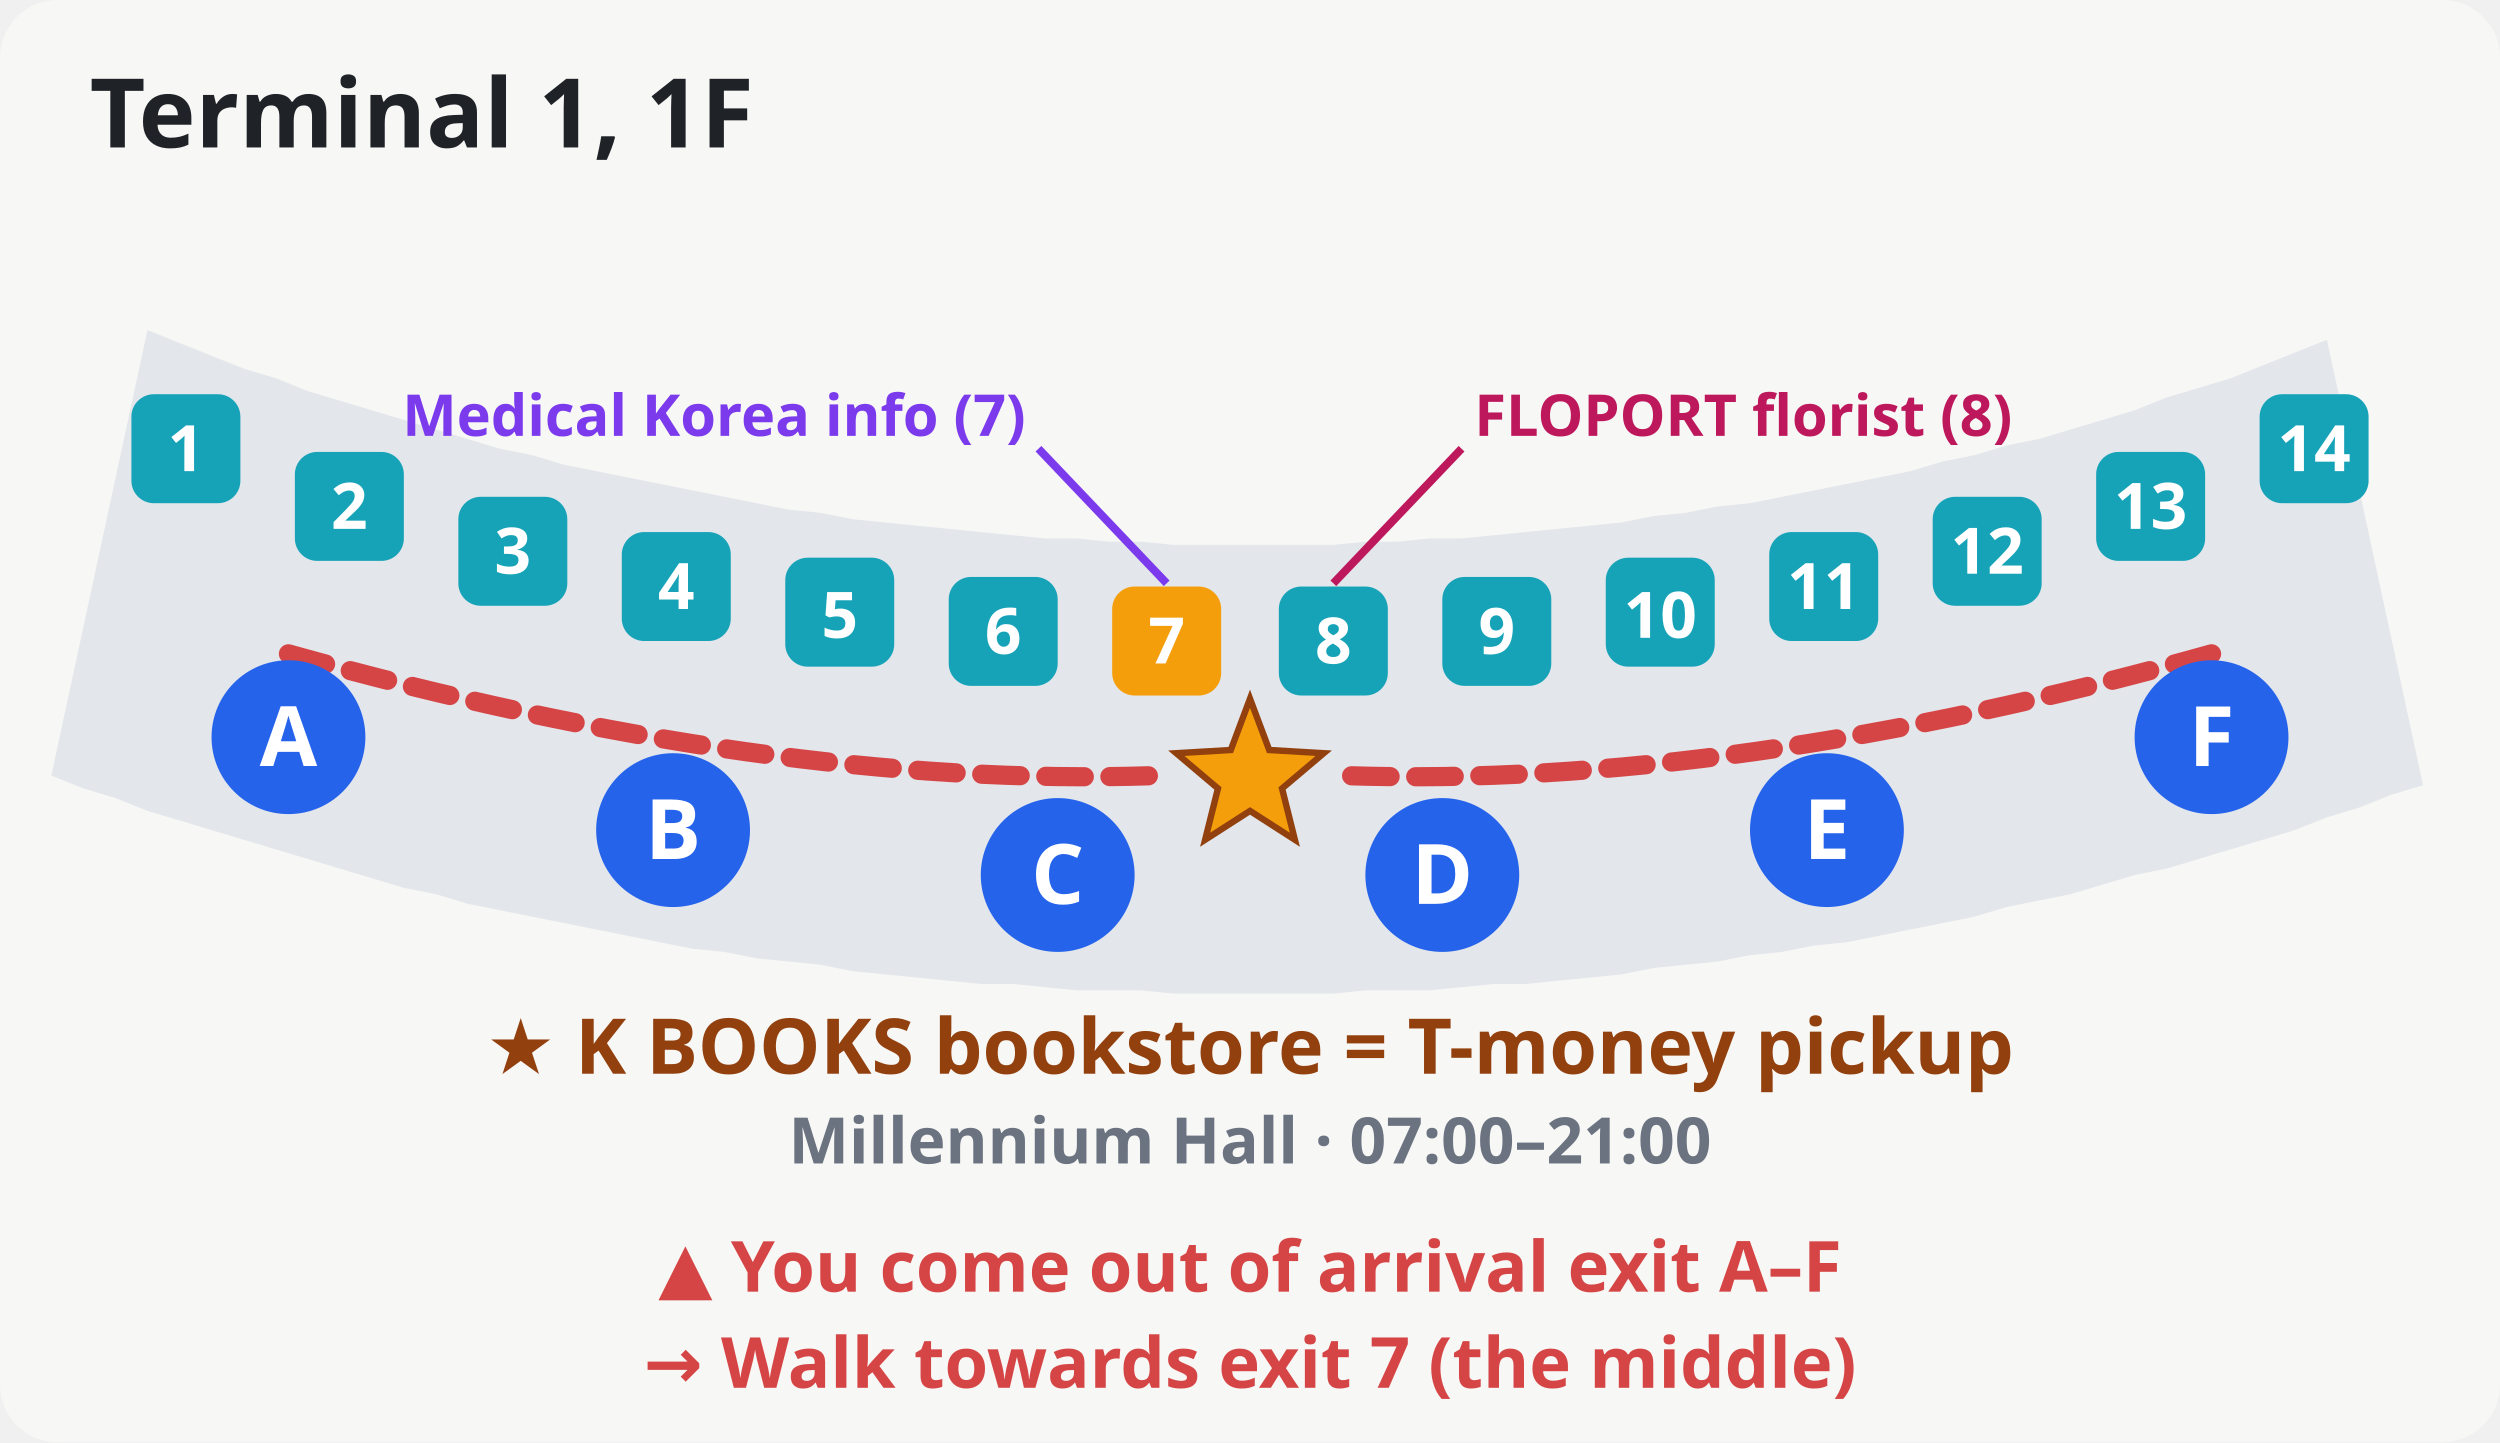
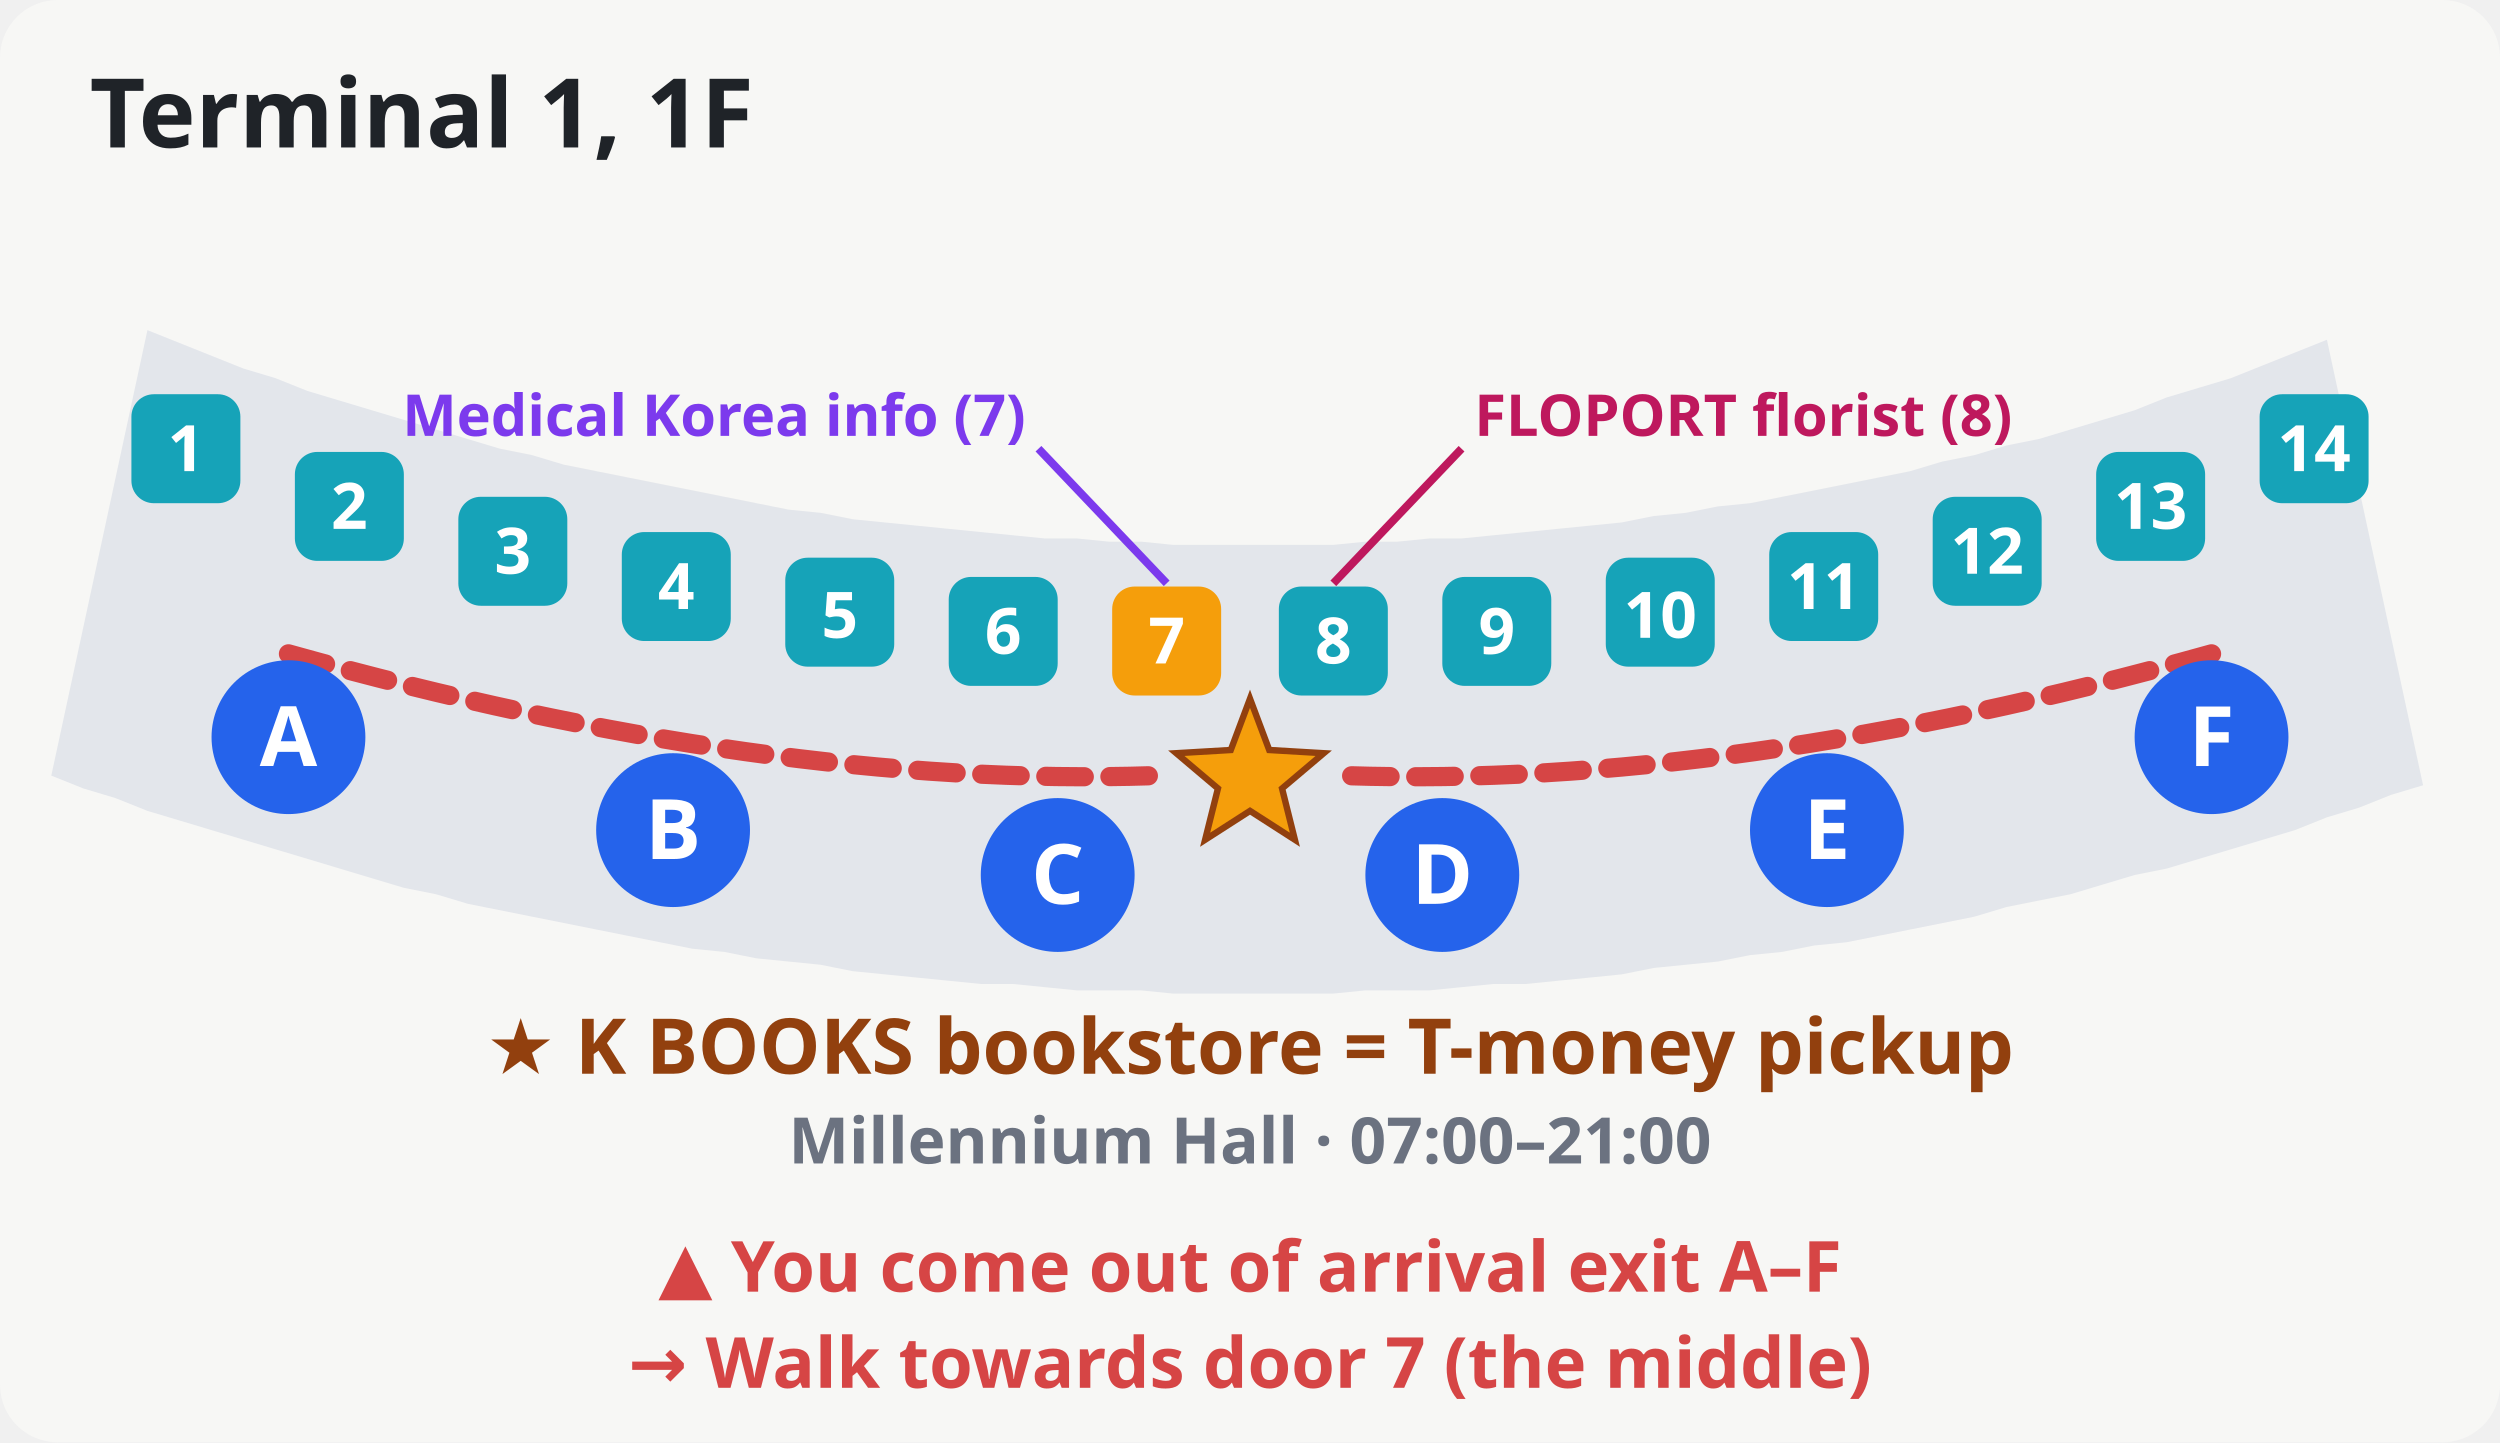
<svg xmlns="http://www.w3.org/2000/svg" viewBox="0 0 780 450" role="img" aria-label="Terminal 1, 1F: K BOOKS bookstore = T-money pickup">
  <rect width="780" height="450" rx="18" fill="#f7f7f5" />
  <text x="28" y="46" font-size="30" font-weight="700" fill="#1f2328" text-anchor="start" font-family="Pretendard,Noto Sans KR,Noto Sans JP,Noto Sans TC,system-ui,sans-serif">Terminal 1, 1F</text>
  <path d="M16,242 L26,246 L36,249 L46,253 L56,256 L66,259 L76,262 L86,265 L96,268 L106,271 L116,274 L126,277 L136,279 L146,282 L156,284 L166,286 L176,288 L186,290 L196,292 L206,294 L216,296 L226,297 L236,299 L246,300 L256,301 L266,303 L276,304 L286,305 L296,306 L306,307 L316,307 L326,308 L336,309 L346,309 L356,309 L366,310 L376,310 L386,310 L396,310 L406,310 L416,310 L426,309 L436,309 L446,309 L456,308 L466,307 L476,307 L486,306 L496,305 L506,304 L516,302 L526,301 L536,300 L546,298 L556,297 L566,295 L576,294 L586,292 L596,290 L606,288 L616,286 L626,283 L636,281 L646,279 L656,276 L666,273 L676,271 L686,268 L696,265 L706,262 L716,259 L726,255 L736,252 L746,248 L756,245 L726,106 L716,110 L706,114 L696,118 L686,121 L676,124 L666,128 L656,131 L646,134 L636,137 L626,139 L616,142 L606,144 L596,147 L586,149 L576,151 L566,153 L556,155 L546,157 L536,158 L526,160 L516,161 L506,163 L496,164 L486,165 L476,166 L466,167 L456,168 L446,168 L436,169 L426,169 L416,170 L406,170 L396,170 L386,170 L376,170 L366,170 L356,169 L346,169 L336,168 L326,168 L316,167 L306,166 L296,165 L286,164 L276,163 L266,162 L256,160 L246,159 L236,157 L226,155 L216,153 L206,151 L196,149 L186,147 L176,145 L166,142 L156,140 L146,137 L136,134 L126,131 L116,128 L106,125 L96,122 L86,118 L76,115 L66,111 L56,107 L46,103Z" fill="#e3e6eb" />
  <path d="M90,204 Q240,246 360,242" fill="none" stroke="#d64545" stroke-width="6" stroke-dasharray="12 8" stroke-linecap="round" />
  <path d="M690,204 Q540,246 420,242" fill="none" stroke="#d64545" stroke-width="6" stroke-dasharray="12 8" stroke-linecap="round" />
  <rect x="41" y="123" width="34" height="34" rx="7" fill="#16a3b8" />
  <text x="58" y="147" font-size="20" font-weight="700" fill="#fff" text-anchor="middle" font-family="Pretendard,Noto Sans KR,Noto Sans JP,Noto Sans TC,system-ui,sans-serif">1</text>
  <rect x="92" y="141" width="34" height="34" rx="7" fill="#16a3b8" />
  <text x="109" y="165" font-size="20" font-weight="700" fill="#fff" text-anchor="middle" font-family="Pretendard,Noto Sans KR,Noto Sans JP,Noto Sans TC,system-ui,sans-serif">2</text>
  <rect x="143" y="155" width="34" height="34" rx="7" fill="#16a3b8" />
  <text x="160" y="179" font-size="20" font-weight="700" fill="#fff" text-anchor="middle" font-family="Pretendard,Noto Sans KR,Noto Sans JP,Noto Sans TC,system-ui,sans-serif">3</text>
  <rect x="194" y="166" width="34" height="34" rx="7" fill="#16a3b8" />
  <text x="211" y="190" font-size="20" font-weight="700" fill="#fff" text-anchor="middle" font-family="Pretendard,Noto Sans KR,Noto Sans JP,Noto Sans TC,system-ui,sans-serif">4</text>
  <rect x="245" y="174" width="34" height="34" rx="7" fill="#16a3b8" />
  <text x="262" y="199" font-size="20" font-weight="700" fill="#fff" text-anchor="middle" font-family="Pretendard,Noto Sans KR,Noto Sans JP,Noto Sans TC,system-ui,sans-serif">5</text>
  <rect x="296" y="180" width="34" height="34" rx="7" fill="#16a3b8" />
  <text x="313" y="204" font-size="20" font-weight="700" fill="#fff" text-anchor="middle" font-family="Pretendard,Noto Sans KR,Noto Sans JP,Noto Sans TC,system-ui,sans-serif">6</text>
  <rect x="347" y="183" width="34" height="34" rx="7" fill="#f59e0b" />
  <text x="364" y="207" font-size="20" font-weight="700" fill="#fff" text-anchor="middle" font-family="Pretendard,Noto Sans KR,Noto Sans JP,Noto Sans TC,system-ui,sans-serif">7</text>
  <rect x="399" y="183" width="34" height="34" rx="7" fill="#16a3b8" />
  <text x="416" y="207" font-size="20" font-weight="700" fill="#fff" text-anchor="middle" font-family="Pretendard,Noto Sans KR,Noto Sans JP,Noto Sans TC,system-ui,sans-serif">8</text>
  <rect x="450" y="180" width="34" height="34" rx="7" fill="#16a3b8" />
  <text x="467" y="204" font-size="20" font-weight="700" fill="#fff" text-anchor="middle" font-family="Pretendard,Noto Sans KR,Noto Sans JP,Noto Sans TC,system-ui,sans-serif">9</text>
  <rect x="501" y="174" width="34" height="34" rx="7" fill="#16a3b8" />
  <text x="518" y="199" font-size="20" font-weight="700" fill="#fff" text-anchor="middle" font-family="Pretendard,Noto Sans KR,Noto Sans JP,Noto Sans TC,system-ui,sans-serif">10</text>
  <rect x="552" y="166" width="34" height="34" rx="7" fill="#16a3b8" />
  <text x="569" y="190" font-size="20" font-weight="700" fill="#fff" text-anchor="middle" font-family="Pretendard,Noto Sans KR,Noto Sans JP,Noto Sans TC,system-ui,sans-serif">11</text>
  <rect x="603" y="155" width="34" height="34" rx="7" fill="#16a3b8" />
  <text x="620" y="179" font-size="20" font-weight="700" fill="#fff" text-anchor="middle" font-family="Pretendard,Noto Sans KR,Noto Sans JP,Noto Sans TC,system-ui,sans-serif">12</text>
  <rect x="654" y="141" width="34" height="34" rx="7" fill="#16a3b8" />
  <text x="671" y="165" font-size="20" font-weight="700" fill="#fff" text-anchor="middle" font-family="Pretendard,Noto Sans KR,Noto Sans JP,Noto Sans TC,system-ui,sans-serif">13</text>
  <rect x="705" y="123" width="34" height="34" rx="7" fill="#16a3b8" />
  <text x="722" y="147" font-size="20" font-weight="700" fill="#fff" text-anchor="middle" font-family="Pretendard,Noto Sans KR,Noto Sans JP,Noto Sans TC,system-ui,sans-serif">14</text>
  <circle cx="90" cy="230" r="24" fill="#2563eb" />
  <text x="90" y="239" font-size="26" font-weight="700" fill="#fff" text-anchor="middle" font-family="Pretendard,Noto Sans KR,Noto Sans JP,Noto Sans TC,system-ui,sans-serif">A</text>
  <circle cx="210" cy="259" r="24" fill="#2563eb" />
  <text x="210" y="268" font-size="26" font-weight="700" fill="#fff" text-anchor="middle" font-family="Pretendard,Noto Sans KR,Noto Sans JP,Noto Sans TC,system-ui,sans-serif">B</text>
  <circle cx="330" cy="273" r="24" fill="#2563eb" />
  <text x="330" y="282" font-size="26" font-weight="700" fill="#fff" text-anchor="middle" font-family="Pretendard,Noto Sans KR,Noto Sans JP,Noto Sans TC,system-ui,sans-serif">C</text>
  <circle cx="450" cy="273" r="24" fill="#2563eb" />
  <text x="450" y="282" font-size="26" font-weight="700" fill="#fff" text-anchor="middle" font-family="Pretendard,Noto Sans KR,Noto Sans JP,Noto Sans TC,system-ui,sans-serif">D</text>
  <circle cx="570" cy="259" r="24" fill="#2563eb" />
  <text x="570" y="268" font-size="26" font-weight="700" fill="#fff" text-anchor="middle" font-family="Pretendard,Noto Sans KR,Noto Sans JP,Noto Sans TC,system-ui,sans-serif">E</text>
  <circle cx="690" cy="230" r="24" fill="#2563eb" />
  <text x="690" y="239" font-size="26" font-weight="700" fill="#fff" text-anchor="middle" font-family="Pretendard,Noto Sans KR,Noto Sans JP,Noto Sans TC,system-ui,sans-serif">F</text>
  <polygon points="390,218 396,234 413,235 400,246 404,262 390,253 376,262 380,246 367,235 384,234" fill="#f59e0b" stroke="#92400e" stroke-width="2" />
  <line x1="416" y1="182" x2="456" y2="140" stroke="#be185d" stroke-width="2.5" />
  <text x="460" y="136" font-size="18" font-weight="700" fill="#be185d" text-anchor="start" font-family="Pretendard,Noto Sans KR,Noto Sans JP,Noto Sans TC,system-ui,sans-serif">FLOPORT florist (8)</text>
  <line x1="364" y1="182" x2="324" y2="140" stroke="#7c3aed" stroke-width="2.5" />
  <text x="320" y="136" font-size="18" font-weight="700" fill="#7c3aed" text-anchor="end" font-family="Pretendard,Noto Sans KR,Noto Sans JP,Noto Sans TC,system-ui,sans-serif">Medical Korea info (7)</text>
  <text x="390" y="335" font-size="24" font-weight="800" fill="#92400e" text-anchor="middle" font-family="Pretendard,Noto Sans KR,Noto Sans JP,Noto Sans TC,system-ui,sans-serif">★ K BOOKS bookstore = T-money pickup</text>
  <text x="390" y="363" font-size="20" font-weight="700" fill="#6b7280" text-anchor="middle" font-family="Pretendard,Noto Sans KR,Noto Sans JP,Noto Sans TC,system-ui,sans-serif">Millennium Hall · 07:00–21:00</text>
  <text x="390" y="403" font-size="22" font-weight="700" fill="#d64545" text-anchor="middle" font-family="Pretendard,Noto Sans KR,Noto Sans JP,Noto Sans TC,system-ui,sans-serif">▲ You come out of arrival exit A–F</text>
-   <text x="390" y="433" font-size="22" font-weight="700" fill="#d64545" text-anchor="middle" font-family="Pretendard,Noto Sans KR,Noto Sans JP,Noto Sans TC,system-ui,sans-serif">→ Walk towards exit 7 (the middle)</text>
+   <text x="390" y="433" font-size="22" font-weight="700" fill="#d64545" text-anchor="middle" font-family="Pretendard,Noto Sans KR,Noto Sans JP,Noto Sans TC,system-ui,sans-serif">→ Walk towards door 7 (the middle)</text>
</svg>
